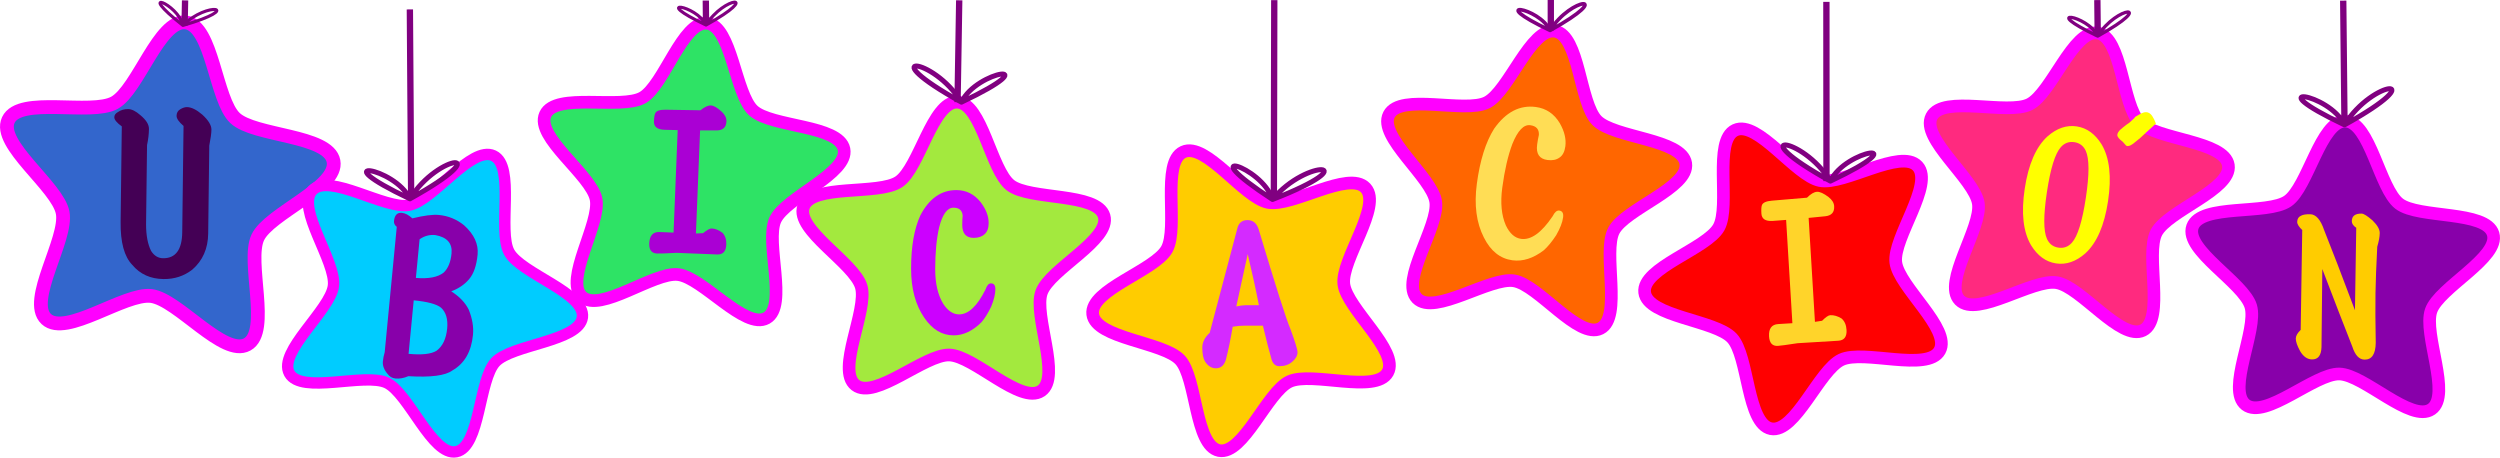
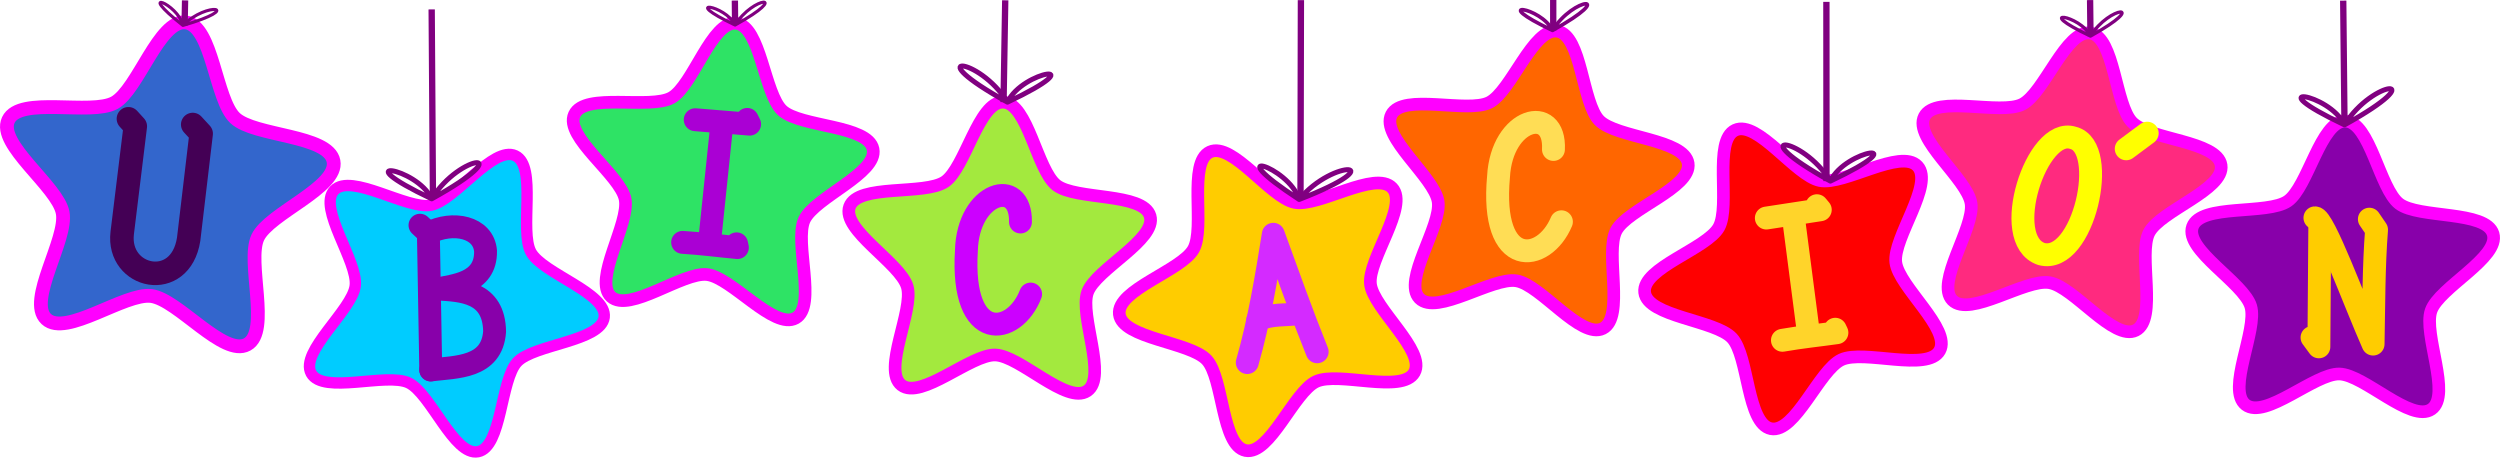
- <svg xmlns="http://www.w3.org/2000/svg" width="819.406mm" height="150mm" viewBox="0 0 819.406 150" version="1.1" id="svg2297">
+ <svg xmlns="http://www.w3.org/2000/svg" width="546.271mm" height="100mm" viewBox="0 0 546.271 100" version="1.1" id="svg2297">
  <defs id="defs2291" />
-   <g id="layer1" transform="translate(150.0724,-288.0407)">
-     <g id="g888" transform="matrix(1.03722,0,0,1.03722,5.585717,-16.30394)">
-       <path style="opacity:1;fill:#3366cc;fill-opacity:1;fill-rule:nonzero;stroke:#ff00ff;stroke-width:0.912;stroke-linecap:round;stroke-linejoin:round;stroke-miterlimit:4;stroke-dasharray:none;stroke-dashoffset:0;stroke-opacity:1" id="path11274" d="m 233.208,180.478 c -1.422,1.066 -4.956,-2.307 -6.733,-2.28 -1.777,0.027 -5.207,3.505 -6.66,2.483 -1.453,-1.023 0.662,-5.426 0.087,-7.107 -0.575,-1.682 -4.943,-3.869 -4.42,-5.567 0.523,-1.698 5.365,-1.047 6.787,-2.113 1.422,-1.066 2.152,-5.897 3.929,-5.924 1.777,-0.027 2.654,4.779 4.107,5.802 1.453,1.023 6.273,0.225 6.848,1.906 0.575,1.681 -3.725,4 -4.248,5.699 -0.523,1.698 1.725,6.035 0.303,7.102 z" transform="matrix(0.8226259,4.70768,-4.70768,0.8226259,522.3266,-852.1105)" />
-       <path transform="matrix(1.160079,4.227859,-4.227859,1.160079,612.744,-780.2247)" d="m 233.208,180.478 c -1.422,1.066 -4.956,-2.307 -6.733,-2.28 -1.777,0.027 -5.207,3.505 -6.66,2.483 -1.453,-1.023 0.662,-5.426 0.087,-7.107 -0.575,-1.682 -4.943,-3.869 -4.42,-5.567 0.523,-1.698 5.365,-1.047 6.787,-2.113 1.422,-1.066 2.152,-5.897 3.929,-5.924 1.777,-0.027 2.654,4.779 4.107,5.802 1.453,1.023 6.273,0.225 6.848,1.906 0.575,1.681 -3.725,4 -4.248,5.699 -0.523,1.698 1.725,6.035 0.303,7.102 z" id="path11276" style="opacity:1;fill:#a3e93e;fill-opacity:1;fill-rule:nonzero;stroke:#ff00ff;stroke-width:0.912;stroke-linecap:round;stroke-linejoin:round;stroke-miterlimit:4;stroke-dasharray:none;stroke-dashoffset:0;stroke-opacity:1" />
-       <path style="opacity:1;fill:#2ee365;fill-opacity:1;fill-rule:nonzero;stroke:#ff00ff;stroke-width:0.912;stroke-linecap:round;stroke-linejoin:round;stroke-miterlimit:4;stroke-dasharray:none;stroke-dashoffset:0;stroke-opacity:1" id="path11278" d="m 233.208,180.478 c -1.422,1.066 -4.956,-2.307 -6.733,-2.28 -1.777,0.027 -5.207,3.505 -6.66,2.483 -1.453,-1.023 0.662,-5.426 0.087,-7.107 -0.575,-1.682 -4.943,-3.869 -4.42,-5.567 0.523,-1.698 5.365,-1.047 6.787,-2.113 1.422,-1.066 2.152,-5.897 3.929,-5.924 1.777,-0.027 2.654,4.779 4.107,5.802 1.453,1.023 6.273,0.225 6.848,1.906 0.575,1.681 -3.725,4 -4.248,5.699 -0.523,1.698 1.725,6.035 0.303,7.102 z" transform="matrix(0.799703,4.310575,-4.310575,0.799703,625.3018,-762.4189)" />
-       <path transform="matrix(2.93111,3.260241,-3.260241,2.93111,139.9875,-853.5246)" d="m 233.208,180.478 c -1.422,1.066 -4.956,-2.307 -6.733,-2.28 -1.777,0.027 -5.207,3.505 -6.66,2.483 -1.453,-1.023 0.662,-5.426 0.087,-7.107 -0.575,-1.682 -4.943,-3.869 -4.42,-5.567 0.523,-1.698 5.365,-1.047 6.787,-2.113 1.422,-1.066 2.152,-5.897 3.929,-5.924 1.777,-0.027 2.654,4.779 4.107,5.802 1.453,1.023 6.273,0.225 6.848,1.906 0.575,1.681 -3.725,4 -4.248,5.699 -0.523,1.698 1.725,6.035 0.303,7.102 z" id="path11280" style="opacity:1;fill:#ffcc00;fill-opacity:1;fill-rule:nonzero;stroke:#ff00ff;stroke-width:0.912;stroke-linecap:round;stroke-linejoin:round;stroke-miterlimit:4;stroke-dasharray:none;stroke-dashoffset:0;stroke-opacity:1" />
-       <path style="opacity:1;fill:#ff6600;fill-opacity:1;fill-rule:nonzero;stroke:#ff00ff;stroke-width:0.912;stroke-linecap:round;stroke-linejoin:round;stroke-miterlimit:4;stroke-dasharray:none;stroke-dashoffset:0;stroke-opacity:1" id="path11282" d="m 233.208,180.478 c -1.422,1.066 -4.956,-2.307 -6.733,-2.28 -1.777,0.027 -5.207,3.505 -6.66,2.483 -1.453,-1.023 0.662,-5.426 0.087,-7.107 -0.575,-1.682 -4.943,-3.869 -4.42,-5.567 0.523,-1.698 5.365,-1.047 6.787,-2.113 1.422,-1.066 2.152,-5.897 3.929,-5.924 1.777,-0.027 2.654,4.779 4.107,5.802 1.453,1.023 6.273,0.225 6.848,1.906 0.575,1.681 -3.725,4 -4.248,5.699 -0.523,1.698 1.725,6.035 0.303,7.102 z" transform="matrix(0.5954524,4.343503,-4.343503,0.5954524,942.7615,-732.6967)" />
-       <path transform="matrix(2.93111,3.260241,-3.260241,2.93111,314.4067,-860.4228)" d="m 233.208,180.478 c -1.422,1.066 -4.956,-2.307 -6.733,-2.28 -1.777,0.027 -5.207,3.505 -6.66,2.483 -1.453,-1.023 0.662,-5.426 0.087,-7.107 -0.575,-1.682 -4.943,-3.869 -4.42,-5.567 0.523,-1.698 5.365,-1.047 6.787,-2.113 1.422,-1.066 2.152,-5.897 3.929,-5.924 1.777,-0.027 2.654,4.779 4.107,5.802 1.453,1.023 6.273,0.225 6.848,1.906 0.575,1.681 -3.725,4 -4.248,5.699 -0.523,1.698 1.725,6.035 0.303,7.102 z" id="path11284" style="opacity:1;fill:#ff0000;fill-opacity:1;fill-rule:nonzero;stroke:#ff00ff;stroke-width:0.912;stroke-linecap:round;stroke-linejoin:round;stroke-miterlimit:4;stroke-dasharray:none;stroke-dashoffset:0;stroke-opacity:1" />
-       <path style="opacity:1;fill:#8800aa;fill-opacity:1;fill-rule:nonzero;stroke:#ff00ff;stroke-width:0.912;stroke-linecap:round;stroke-linejoin:round;stroke-miterlimit:4;stroke-dasharray:none;stroke-dashoffset:0;stroke-opacity:1" id="path11286" d="m 233.208,180.478 c -1.422,1.066 -4.956,-2.307 -6.733,-2.28 -1.777,0.027 -5.207,3.505 -6.66,2.483 -1.453,-1.023 0.662,-5.426 0.087,-7.107 -0.575,-1.682 -4.943,-3.869 -4.42,-5.567 0.523,-1.698 5.365,-1.047 6.787,-2.113 1.422,-1.066 2.152,-5.897 3.929,-5.924 1.777,-0.027 2.654,4.779 4.107,5.802 1.453,1.023 6.273,0.225 6.848,1.906 0.575,1.681 -3.725,4 -4.248,5.699 -0.523,1.698 1.725,6.035 0.303,7.102 z" transform="matrix(1.191308,4.219166,-4.219166,1.191308,1043.219,-777.6113)" />
-       <path transform="matrix(-0.6087484,4.307008,-4.307008,-0.6087484,860.6553,-483.1806)" d="m 233.208,180.478 c -1.422,1.066 -4.956,-2.307 -6.733,-2.28 -1.777,0.027 -5.207,3.505 -6.66,2.483 -1.453,-1.023 0.662,-5.426 0.087,-7.107 -0.575,-1.682 -4.943,-3.869 -4.42,-5.567 0.523,-1.698 5.365,-1.047 6.787,-2.113 1.422,-1.066 2.152,-5.897 3.929,-5.924 1.777,-0.027 2.654,4.779 4.107,5.802 1.453,1.023 6.273,0.225 6.848,1.906 0.575,1.681 -3.725,4 -4.248,5.699 -0.523,1.698 1.725,6.035 0.303,7.102 z" id="path10948" style="opacity:1;fill:#00ccff;fill-opacity:1;fill-rule:nonzero;stroke:#ff00ff;stroke-width:0.826;stroke-linecap:round;stroke-linejoin:round;stroke-miterlimit:4;stroke-dasharray:none;stroke-dashoffset:0;stroke-opacity:1" />
-       <path d="m -111.586,333.362 -0.371,30.191 q -0.119,9.677 3.704,13.595 3.663,4.381 9.856,4.457 5.187,0.064 9.095,-2.985 4.93,-4.275 5.018,-11.397 l 0.342,-27.792 q 0.66,-3.321 0.681,-5.024 0.026,-2.09 -2.884,-4.758 -2.758,-2.357 -4.848,-2.382 -0.929,-0.012 -2.099,0.671 -1.17,0.682 -1.187,2.076 -0.016,1.316 2.206,3.202 l -0.413,33.598 q -0.102,8.283 -6.063,8.21 -2.322,-0.029 -3.766,-2.292 -1.588,-3.116 -1.6,-8.382 l 0.308,-25.082 q 0.574,-2.625 0.605,-5.103 0.026,-2.09 -2.734,-4.369 -2.145,-1.885 -3.848,-1.905 -1.858,-0.023 -3.264,0.966 -1.091,0.606 -1.104,1.612 -0.014,1.161 2.365,2.894 z" style="font-style:normal;font-variant:normal;font-weight:normal;font-stretch:normal;font-size:50.8px;line-height:1.25;font-family:'EPSON 太行書体Ｂ';-inkscape-font-specification:'EPSON 太行書体Ｂ';letter-spacing:0px;word-spacing:0px;fill:#440055;fill-opacity:1;stroke:none;stroke-width:0.413" id="path11154" />
-       <path d="m -18.655,381.249 1.176,-12.216 q 2.258,-1.587 4.939,-1.329 5.618,0.992 5.152,5.834 -0.387,4.022 -2.457,6.003 -2.769,2.214 -8.81,1.708 z m -2.308,23.986 1.627,-16.909 q 6.555,0.631 8.646,2.336 2.346,2.181 1.923,6.575 -0.473,4.916 -3.384,7.042 -2.556,1.558 -8.813,0.956 z m 13.479,-19.753 q 3.51,-1.316 5.63,-3.819 2.202,-2.57 2.704,-7.784 0.48,-4.991 -4.294,-9.284 -3.488,-2.817 -7.957,-3.247 -2.831,-0.272 -8.373,1.074 -1.726,-1.595 -3.29,-1.745 -2.235,-0.215 -2.507,2.616 -0.101,1.043 0.878,1.814 l -3.814,39.629 q -0.441,1.461 -0.578,2.876 -0.194,2.011 1.497,3.978 0.928,1.292 2.493,1.443 1.937,0.186 4.056,-0.737 10.614,0.646 13.933,-1.817 5.729,-3.283 6.496,-11.253 0.358,-3.725 -1.34,-7.948 -1.636,-3.315 -5.532,-5.795 z" style="font-style:normal;font-variant:normal;font-weight:normal;font-stretch:normal;font-size:50.8px;line-height:1.25;font-family:'EPSON 太行書体Ｂ';-inkscape-font-specification:'EPSON 太行書体Ｂ';letter-spacing:0px;word-spacing:0px;fill:#8800aa;fill-opacity:1;stroke:none;stroke-width:0.399" id="path11156" />
-       <path d="m 62.774,366.924 -4.429,-0.178 q -3.107,-0.125 -3.256,3.576 -0.125,3.107 2.453,3.211 1.19,0.048 6.232,-0.212 l 12.757,0.514 q 2.776,0.112 2.907,-3.127 0.093,-2.313 -1.176,-3.689 -1.734,-1.328 -3.453,-1.397 -0.859,-0.035 -2.708,1.48 l -2.255,0.108 1.312,-32.587 5.23,0.013 q 2.98,-0.013 3.094,-2.855 0.064,-1.586 -1.467,-3.038 -2.107,-1.939 -3.429,-1.992 -1.388,-0.056 -3.305,1.522 l -11.049,-0.18 q -2.647,-0.041 -3.221,1.062 -0.36,0.714 -0.437,2.631 -0.101,2.512 3.27,2.648 2.313,0.093 4.233,0.104 z" style="font-style:normal;font-variant:normal;font-weight:normal;font-stretch:normal;font-size:50.8px;line-height:1.25;font-family:'EPSON 太行書体Ｂ';-inkscape-font-specification:'EPSON 太行書体Ｂ';letter-spacing:0px;word-spacing:0px;fill:#aa00d4;fill-opacity:1;stroke:none;stroke-width:0.353" id="path11158" />
-       <path d="m 154.13,361.571 q -0.132,1.391 -0.132,2.915 0,4.107 3.643,4.107 2.186,0 3.445,-1.192 1.259,-1.126 1.259,-3.511 0,-3.246 -2.517,-6.558 -3.047,-3.842 -7.684,-3.842 -7.22,0 -11.394,8.015 -2.915,6.359 -2.915,16.825 0,9.473 4.173,15.501 3.776,5.564 9.274,5.564 4.637,0 8.81,-4.173 1.59,-1.855 3.047,-4.902 1.325,-3.246 1.325,-5.498 0,-1.855 -1.391,-1.855 -1.06,0 -1.722,1.921 -3.908,7.883 -8.347,7.883 -2.848,0 -5.034,-3.378 -2.517,-4.173 -2.517,-10.864 0,-7.883 1.259,-13.315 1.59,-6.16 4.505,-6.16 2.716,0 2.915,2.517 z" style="font-style:normal;font-variant:normal;font-weight:normal;font-stretch:normal;font-size:50.8px;line-height:1.25;font-family:'EPSON 太行書体Ｂ';-inkscape-font-specification:'EPSON 太行書体Ｂ';letter-spacing:0px;word-spacing:0px;fill:#cc00ff;fill-opacity:1;stroke:none;stroke-width:0.353" id="path11160" />
-       <path d="m 336.214,336.063 q -0.336,1.453 -0.551,3.065 -0.579,4.345 3.275,4.859 2.313,0.308 3.812,-0.776 1.49,-1.014 1.827,-3.537 0.458,-3.434 -1.738,-7.293 -2.682,-4.494 -7.587,-5.148 -7.638,-1.019 -13.184,6.872 -3.98,6.316 -5.457,17.389 -1.336,10.021 2.228,16.987 3.21,6.419 9.026,7.195 4.905,0.654 9.909,-3.172 1.944,-1.738 3.915,-4.756 1.859,-3.247 2.177,-5.63 0.262,-1.962 -1.21,-2.158 -1.121,-0.149 -2.093,1.789 -5.247,7.788 -9.942,7.162 -3.013,-0.402 -4.849,-4.284 -2.074,-4.77 -1.131,-11.848 1.112,-8.339 3.21,-13.908 2.551,-6.293 5.634,-5.882 2.873,0.383 2.728,3.074 z" style="font-style:normal;font-variant:normal;font-weight:normal;font-stretch:normal;font-size:50.8px;line-height:1.25;font-family:'EPSON 太行書体Ｂ';-inkscape-font-specification:'EPSON 太行書体Ｂ';letter-spacing:0px;word-spacing:0px;fill:#ffdd55;fill-opacity:1;stroke:none;stroke-width:0.377" id="path11164" />
-       <path d="m 416.323,395.556 -4.464,0.271 q -3.131,0.19 -2.905,3.921 0.19,3.131 2.788,2.974 1.199,-0.073 6.234,-0.846 l 12.858,-0.78 q 2.798,-0.17 2.6,-3.434 -0.141,-2.332 -1.555,-3.583 -1.876,-1.157 -3.608,-1.052 -0.866,0.052 -2.568,1.761 l -2.253,0.337 -1.993,-32.844 5.251,-0.519 q 2.99,-0.315 2.816,-3.18 -0.097,-1.599 -1.781,-2.901 -2.312,-1.732 -3.644,-1.651 -1.399,0.085 -3.163,1.864 l -11.109,0.942 q -2.661,0.228 -3.125,1.393 -0.289,0.753 -0.171,2.685 0.154,2.532 3.551,2.325 2.332,-0.141 4.26,-0.325 z" style="font-style:normal;font-variant:normal;font-weight:normal;font-stretch:normal;font-size:50.8px;line-height:1.25;font-family:'EPSON 太行書体Ｂ';-inkscape-font-specification:'EPSON 太行書体Ｂ';letter-spacing:0px;word-spacing:0px;fill:#ffd42a;fill-opacity:1;stroke:none;stroke-width:0.356" id="path11166" />
-       <path d="m 577.438,366.115 -0.494,31.553 q -1.526,1.479 -1.546,2.72 -0.022,1.437 1.375,4.007 1.528,2.572 3.749,2.607 2.874,0.045 3.001,-3.874 0.092,-5.879 0.256,-24.696 5.586,14.659 9.483,24.522 1.308,4.072 3.856,4.112 3.462,0.054 3.546,-5.303 -0.176,-9.608 -0.081,-15.684 0.089,-5.683 0.557,-14.693 0.759,-2.537 0.786,-4.3 0.028,-1.764 -2.289,-4.022 -2.45,-2.129 -3.43,-2.145 -3.07,-0.048 -3.108,2.369 -0.018,1.176 1.404,2.113 l -0.408,26.065 q -6.147,-16.367 -9.732,-25.31 -1.686,-4.993 -4.43,-5.035 -2.025,-0.032 -2.883,0.478 -1.184,0.504 -1.207,1.941 -0.016,1.045 1.593,2.573 z" style="font-style:normal;font-variant:normal;font-weight:normal;font-stretch:normal;font-size:50.8px;line-height:1.25;font-family:'EPSON 太行書体Ｂ';-inkscape-font-specification:'EPSON 太行書体Ｂ';letter-spacing:0px;word-spacing:0px;fill:#ffcc00;fill-opacity:1;stroke:none;stroke-width:0.348" id="path11170" />
-       <path d="m 240.597,390.259 q 1.668,-7.873 3.603,-16.546 2.135,8.874 3.536,16.146 h -4.003 q -1.268,0 -3.136,0.4 z m 8.407,6.071 q 1.668,7.006 2.735,10.675 0.667,2.135 2.469,2.135 2.469,0 4.07,-1.401 1.668,-1.401 1.668,-3.002 0,-1.268 -2.268,-7.406 -1.935,-4.47 -10.008,-31.425 -0.934,-2.936 -3.536,-2.936 -2.669,0 -3.269,2.869 -4.203,15.812 -8.674,32.759 -2.335,2.135 -2.335,4.67 0,3.002 0.867,4.403 1.401,2.135 3.403,2.135 2.402,0 3.203,-2.802 1.134,-4.403 2.135,-10.341 2.002,-0.334 3.87,-0.334 z" style="font-style:normal;font-variant:normal;font-weight:normal;font-stretch:normal;font-size:50.8px;line-height:1.25;font-family:'EPSON 太行書体Ｂ';-inkscape-font-specification:'EPSON 太行書体Ｂ';letter-spacing:0px;word-spacing:0px;fill:#d42aff;fill-opacity:1;stroke:none;stroke-width:0.356" id="path11162" />
-       <path transform="matrix(0.5954524,4.343503,-4.343503,0.5954524,1114.23,-732.117)" d="m 233.208,180.478 c -1.422,1.066 -4.956,-2.307 -6.733,-2.28 -1.777,0.027 -5.207,3.505 -6.66,2.483 -1.453,-1.023 0.662,-5.426 0.087,-7.107 -0.575,-1.682 -4.943,-3.869 -4.42,-5.567 0.523,-1.698 5.365,-1.047 6.787,-2.113 1.422,-1.066 2.152,-5.897 3.929,-5.924 1.777,-0.027 2.654,4.779 4.107,5.802 1.453,1.023 6.273,0.225 6.848,1.906 0.575,1.681 -3.725,4 -4.248,5.699 -0.523,1.698 1.725,6.035 0.303,7.102 z" id="path11288" style="opacity:1;fill:#ff2a7f;fill-opacity:1;fill-rule:nonzero;stroke:#ff00ff;stroke-width:0.912;stroke-linecap:round;stroke-linejoin:round;stroke-miterlimit:4;stroke-dasharray:none;stroke-dashoffset:0;stroke-opacity:1" />
-       <g style="fill:#ffff00" transform="rotate(14.89607,65.9705,-371.9043)" id="g11272">
-         <path id="path11168" style="font-style:normal;font-variant:normal;font-weight:normal;font-stretch:normal;font-size:50.8px;line-height:1.25;font-family:'EPSON 太行書体Ｂ';-inkscape-font-specification:'EPSON 太行書体Ｂ';letter-spacing:0px;word-spacing:0px;fill:#ffff00;fill-opacity:1;stroke:none;stroke-width:0.332" d="m 668.907,218.946 q -1.237,-11.189 0.613,-14.835 1.183,-2.321 3.717,-2.601 2.535,-0.28 4.196,1.726 2.601,3.154 3.838,14.343 1.237,11.189 -0.613,14.835 -1.183,2.321 -3.717,2.601 -2.535,0.28 -4.196,-1.726 -2.601,-3.154 -3.838,-14.343 z m -7.047,0.779 q 1.285,11.622 6.55,16.797 4.263,4.034 9.085,3.501 4.822,-0.533 8.101,-5.401 4.008,-6.2 2.723,-17.822 -1.285,-11.622 -6.55,-16.797 -4.263,-4.034 -9.085,-3.501 -4.822,0.533 -8.101,5.401 -4.008,6.2 -2.723,17.822 z" />
-         <path id="path11131" style="font-style:normal;font-variant:normal;font-weight:normal;font-stretch:normal;font-size:50.8px;line-height:1.25;font-family:Propaganda;-inkscape-font-specification:Propaganda;letter-spacing:0px;word-spacing:0px;fill:#ffff00;fill-opacity:1;stroke:none;stroke-width:0.197" d="m 686.37,196.605 c -0.352,-0.252 -0.554,-0.528 -0.604,-0.83 -0.05,-0.302 -0.025,-0.604 0.075,-0.906 0.101,-0.327 0.252,-0.642 0.453,-0.944 0.201,-0.327 0.403,-0.617 0.604,-0.868 0.226,-0.352 0.478,-0.692 0.755,-1.019 0.302,-0.352 0.591,-0.692 0.868,-1.019 v -0.038 c 0.201,-0.277 0.377,-0.554 0.528,-0.83 0.176,-0.277 0.352,-0.554 0.528,-0.83 0.051,-0.201 0.126,-0.377 0.227,-0.528 0.126,-0.151 0.264,-0.289 0.415,-0.415 0.604,-0.679 1.17,-1.183 1.699,-1.51 0.528,-0.327 1.032,-0.453 1.51,-0.377 0.503,0.05 1.007,0.302 1.51,0.755 0.528,0.453 1.095,1.107 1.699,1.963 -0.956,1.51 -1.724,2.705 -2.303,3.586 -0.554,0.881 -0.994,1.573 -1.321,2.076 -0.327,0.478 -0.579,0.83 -0.755,1.057 l -0.453,0.604 c -0.126,0.176 -0.289,0.403 -0.491,0.679 -0.201,0.252 -0.428,0.491 -0.679,0.717 -0.252,0.201 -0.516,0.352 -0.793,0.453 -0.252,0.075 -0.491,0.025 -0.717,-0.151 l -0.83,-0.566 c -0.277,-0.201 -0.591,-0.365 -0.944,-0.491 -0.352,-0.151 -0.679,-0.34 -0.981,-0.566 z" />
-       </g>
-       <path id="path4434" d="m -20.146,356.256 -0.405,-59.855" style="fill:none;stroke:#800080;stroke-width:2;stroke-linecap:butt;stroke-linejoin:miter;stroke-miterlimit:4;stroke-dasharray:none;stroke-opacity:1" />
-       <path id="path4436" d="m -20.537,356.256 c -28.409,-13.448 -4.737,-10.162 0,0 8.978,-14.614 28.71,-15.862 0,0 z" style="fill:none;stroke:#800080;stroke-width:1.574;stroke-linecap:round;stroke-linejoin:round;stroke-miterlimit:4;stroke-dasharray:none;stroke-opacity:1" />
-       <path style="fill:none;stroke:#800080;stroke-width:2;stroke-linecap:butt;stroke-linejoin:miter;stroke-miterlimit:4;stroke-dasharray:none;stroke-opacity:1" d="m 252.469,355.187 0.13,-61.726" id="path4438" />
-       <path style="fill:none;stroke:#800080;stroke-width:1.574;stroke-linecap:round;stroke-linejoin:round;stroke-miterlimit:4;stroke-dasharray:none;stroke-opacity:1" d="m 252.045,356.459 c -26.329,-17.166 -3.319,-10.71 0,0 10.872,-13.265 30.591,-11.834 0,0 z" id="path4440" />
-       <path id="path4442" d="m 152.511,325.711 0.531,-32.193" style="fill:none;stroke:#800080;stroke-width:2;stroke-linecap:butt;stroke-linejoin:miter;stroke-miterlimit:4;stroke-dasharray:none;stroke-opacity:1" />
-       <path id="path4444" d="m 153.748,325.711 c 28.409,-13.448 4.737,-10.162 0,0 -8.978,-14.614 -28.71,-15.862 0,0 z" style="fill:none;stroke:#800080;stroke-width:1.574;stroke-linecap:round;stroke-linejoin:round;stroke-miterlimit:4;stroke-dasharray:none;stroke-opacity:1" />
-       <path style="fill:none;stroke:#800080;stroke-width:2;stroke-linecap:butt;stroke-linejoin:miter;stroke-miterlimit:4;stroke-dasharray:none;stroke-opacity:1" d="m 339.987,303.032 -0.004,-9.609" id="path4446" />
-       <path style="fill:none;stroke:#800080;stroke-width:1.158;stroke-linecap:round;stroke-linejoin:round;stroke-miterlimit:4;stroke-dasharray:none;stroke-opacity:1" d="m 339.761,303.033 c -20.9,-9.893 -3.485,-7.476 0,0 6.605,-10.751 21.121,-11.67 0,0 z" id="path4448" />
-       <path id="path4450" d="m 427.097,350.658 -0.027,-56.642" style="fill:none;stroke:#800080;stroke-width:2;stroke-linecap:butt;stroke-linejoin:miter;stroke-miterlimit:4;stroke-dasharray:none;stroke-opacity:1" />
-       <path id="path4452" d="m 428.334,350.658 c 28.409,-13.448 4.737,-10.162 0,0 -8.978,-14.614 -28.71,-15.862 0,0 z" style="fill:none;stroke:#800080;stroke-width:1.574;stroke-linecap:round;stroke-linejoin:round;stroke-miterlimit:4;stroke-dasharray:none;stroke-opacity:1" />
-       <path style="fill:none;stroke:#800080;stroke-width:2;stroke-linecap:butt;stroke-linejoin:miter;stroke-miterlimit:4;stroke-dasharray:none;stroke-opacity:1" d="m 590.793,332.882 -0.405,-39.256" id="path4454" />
-       <path style="fill:none;stroke:#800080;stroke-width:1.574;stroke-linecap:round;stroke-linejoin:round;stroke-miterlimit:4;stroke-dasharray:none;stroke-opacity:1" d="m 590.793,332.882 c -28.409,-13.448 -4.737,-10.162 0,0 8.978,-14.614 28.71,-15.862 0,0 z" id="path4456" />
-       <path id="path4458" d="m 512.816,304.828 -0.121,-11.38" style="fill:none;stroke:#800080;stroke-width:2;stroke-linecap:butt;stroke-linejoin:miter;stroke-miterlimit:4;stroke-dasharray:none;stroke-opacity:1" />
-       <path id="path4460" d="m 512.816,304.828 c -18.917,-8.955 -3.154,-6.767 0,0 5.978,-9.731 19.117,-10.562 0,0 z" style="fill:none;stroke:#800080;stroke-width:1.048;stroke-linecap:round;stroke-linejoin:round;stroke-miterlimit:4;stroke-dasharray:none;stroke-opacity:1" />
-       <path style="fill:none;stroke:#800080;stroke-width:2;stroke-linecap:butt;stroke-linejoin:miter;stroke-miterlimit:4;stroke-dasharray:none;stroke-opacity:1" d="m 73.037,301.332 -0.071,-7.738" id="path4482" />
-       <path style="fill:none;stroke:#800080;stroke-width:0.995;stroke-linecap:round;stroke-linejoin:round;stroke-miterlimit:4;stroke-dasharray:none;stroke-opacity:1" d="m 73.037,301.332 c -17.96,-8.502 -2.994,-6.425 0,0 5.676,-9.239 18.15,-10.028 0,0 z" id="path4484" />
-       <path style="fill:none;stroke:#800080;stroke-width:2;stroke-linecap:butt;stroke-linejoin:miter;stroke-miterlimit:4;stroke-dasharray:none;stroke-opacity:1" d="m -91.74,301.454 0.153,-7.908" id="path4486" />
-       <path style="fill:none;stroke:#800080;stroke-width:0.987;stroke-linecap:round;stroke-linejoin:round;stroke-miterlimit:4;stroke-dasharray:none;stroke-opacity:1" d="m -92.269,301.454 c -15.5,-12.187 -1.48,-6.876 0,0 7.529,-7.686 19.772,-5.698 0,0 z" id="path4488" />
+   <g id="layer1" transform="translate(150.0724,-338.0407)">
+     <path transform="matrix(0.5688295,3.255267,-3.255267,0.5688295,314.8782,-454.0732)" d="m 233.208,180.478 c -1.422,1.066 -4.956,-2.307 -6.733,-2.28 -1.777,0.027 -5.207,3.505 -6.66,2.483 -1.453,-1.023 0.662,-5.426 0.087,-7.107 -0.575,-1.682 -4.943,-3.869 -4.42,-5.567 0.523,-1.698 5.365,-1.047 6.787,-2.113 1.422,-1.066 2.152,-5.897 3.929,-5.924 1.777,-0.027 2.654,4.779 4.107,5.802 1.453,1.023 6.273,0.225 6.848,1.906 0.575,1.681 -3.725,4 -4.248,5.699 -0.523,1.698 1.725,6.035 0.303,7.102 z" id="path11274" style="opacity:1;fill:#3366cc;fill-opacity:1;fill-rule:nonzero;stroke:#ff00ff;stroke-width:0.912;stroke-linecap:round;stroke-linejoin:round;stroke-miterlimit:4;stroke-dasharray:none;stroke-dashoffset:0;stroke-opacity:1" />
+     <path style="opacity:1;fill:#a3e93e;fill-opacity:1;fill-rule:nonzero;stroke:#ff00ff;stroke-width:0.912;stroke-linecap:round;stroke-linejoin:round;stroke-miterlimit:4;stroke-dasharray:none;stroke-dashoffset:0;stroke-opacity:1" id="path11276" d="m 233.208,180.478 c -1.422,1.066 -4.956,-2.307 -6.733,-2.28 -1.777,0.027 -5.207,3.505 -6.66,2.483 -1.453,-1.023 0.662,-5.426 0.087,-7.107 -0.575,-1.682 -4.943,-3.869 -4.42,-5.567 0.523,-1.698 5.365,-1.047 6.787,-2.113 1.422,-1.066 2.152,-5.897 3.929,-5.924 1.777,-0.027 2.654,4.779 4.107,5.802 1.453,1.023 6.273,0.225 6.848,1.906 0.575,1.681 -3.725,4 -4.248,5.699 -0.523,1.698 1.725,6.035 0.303,7.102 z" transform="matrix(0.8021717,2.923481,-2.923481,0.8021717,387.4542,-404.3656)" />
+     <path transform="matrix(0.5529787,2.980677,-2.980677,0.5529787,392.4335,-392.0532)" d="m 233.208,180.478 c -1.422,1.066 -4.956,-2.307 -6.733,-2.28 -1.777,0.027 -5.207,3.505 -6.66,2.483 -1.453,-1.023 0.662,-5.426 0.087,-7.107 -0.575,-1.682 -4.943,-3.869 -4.42,-5.567 0.523,-1.698 5.365,-1.047 6.787,-2.113 1.422,-1.066 2.152,-5.897 3.929,-5.924 1.777,-0.027 2.654,4.779 4.107,5.802 1.453,1.023 6.273,0.225 6.848,1.906 0.575,1.681 -3.725,4 -4.248,5.699 -0.523,1.698 1.725,6.035 0.303,7.102 z" id="path11278" style="opacity:1;fill:#2ee365;fill-opacity:1;fill-rule:nonzero;stroke:#ff00ff;stroke-width:0.912;stroke-linecap:round;stroke-linejoin:round;stroke-miterlimit:4;stroke-dasharray:none;stroke-dashoffset:0;stroke-opacity:1" />
+     <path style="opacity:1;fill:#ffcc00;fill-opacity:1;fill-rule:nonzero;stroke:#ff00ff;stroke-width:0.912;stroke-linecap:round;stroke-linejoin:round;stroke-miterlimit:4;stroke-dasharray:none;stroke-dashoffset:0;stroke-opacity:1" id="path11280" d="m 233.208,180.478 c -1.422,1.066 -4.956,-2.307 -6.733,-2.28 -1.777,0.027 -5.207,3.505 -6.66,2.483 -1.453,-1.023 0.662,-5.426 0.087,-7.107 -0.575,-1.682 -4.943,-3.869 -4.42,-5.567 0.523,-1.698 5.365,-1.047 6.787,-2.113 1.422,-1.066 2.152,-5.897 3.929,-5.924 1.777,-0.027 2.654,4.779 4.107,5.802 1.453,1.023 6.273,0.225 6.848,1.906 0.575,1.681 -3.725,4 -4.248,5.699 -0.523,1.698 1.725,6.035 0.303,7.102 z" transform="matrix(2.026804,2.254392,-2.254392,2.026804,56.31909,-455.051)" />
+     <path transform="matrix(0.4117435,3.003446,-3.003446,0.4117435,606.1297,-371.5009)" d="m 233.208,180.478 c -1.422,1.066 -4.956,-2.307 -6.733,-2.28 -1.777,0.027 -5.207,3.505 -6.66,2.483 -1.453,-1.023 0.662,-5.426 0.087,-7.107 -0.575,-1.682 -4.943,-3.869 -4.42,-5.567 0.523,-1.698 5.365,-1.047 6.787,-2.113 1.422,-1.066 2.152,-5.897 3.929,-5.924 1.777,-0.027 2.654,4.779 4.107,5.802 1.453,1.023 6.273,0.225 6.848,1.906 0.575,1.681 -3.725,4 -4.248,5.699 -0.523,1.698 1.725,6.035 0.303,7.102 z" id="path11282" style="opacity:1;fill:#ff6600;fill-opacity:1;fill-rule:nonzero;stroke:#ff00ff;stroke-width:0.912;stroke-linecap:round;stroke-linejoin:round;stroke-miterlimit:4;stroke-dasharray:none;stroke-dashoffset:0;stroke-opacity:1" />
+     <path style="opacity:1;fill:#ff0000;fill-opacity:1;fill-rule:nonzero;stroke:#ff00ff;stroke-width:0.912;stroke-linecap:round;stroke-linejoin:round;stroke-miterlimit:4;stroke-dasharray:none;stroke-dashoffset:0;stroke-opacity:1" id="path11284" d="m 233.208,180.478 c -1.422,1.066 -4.956,-2.307 -6.733,-2.28 -1.777,0.027 -5.207,3.505 -6.66,2.483 -1.453,-1.023 0.662,-5.426 0.087,-7.107 -0.575,-1.682 -4.943,-3.869 -4.42,-5.567 0.523,-1.698 5.365,-1.047 6.787,-2.113 1.422,-1.066 2.152,-5.897 3.929,-5.924 1.777,-0.027 2.654,4.779 4.107,5.802 1.453,1.023 6.273,0.225 6.848,1.906 0.575,1.681 -3.725,4 -4.248,5.699 -0.523,1.698 1.725,6.035 0.303,7.102 z" transform="matrix(2.026804,2.254392,-2.254392,2.026804,171.1056,-459.821)" />
+     <path transform="matrix(0.8237655,2.91747,-2.91747,0.8237655,675.0647,-402.5585)" d="m 233.208,180.478 c -1.422,1.066 -4.956,-2.307 -6.733,-2.28 -1.777,0.027 -5.207,3.505 -6.66,2.483 -1.453,-1.023 0.662,-5.426 0.087,-7.107 -0.575,-1.682 -4.943,-3.869 -4.42,-5.567 0.523,-1.698 5.365,-1.047 6.787,-2.113 1.422,-1.066 2.152,-5.897 3.929,-5.924 1.777,-0.027 2.654,4.779 4.107,5.802 1.453,1.023 6.273,0.225 6.848,1.906 0.575,1.681 -3.725,4 -4.248,5.699 -0.523,1.698 1.725,6.035 0.303,7.102 z" id="path11286" style="opacity:1;fill:#8800aa;fill-opacity:1;fill-rule:nonzero;stroke:#ff00ff;stroke-width:0.912;stroke-linecap:round;stroke-linejoin:round;stroke-miterlimit:4;stroke-dasharray:none;stroke-dashoffset:0;stroke-opacity:1" />
+     <path style="opacity:1;fill:#00ccff;fill-opacity:1;fill-rule:nonzero;stroke:#ff00ff;stroke-width:0.826;stroke-linecap:round;stroke-linejoin:round;stroke-miterlimit:4;stroke-dasharray:none;stroke-dashoffset:0;stroke-opacity:1" id="path10948" d="m 233.208,180.478 c -1.422,1.066 -4.956,-2.307 -6.733,-2.28 -1.777,0.027 -5.207,3.505 -6.66,2.483 -1.453,-1.023 0.662,-5.426 0.087,-7.107 -0.575,-1.682 -4.943,-3.869 -4.42,-5.567 0.523,-1.698 5.365,-1.047 6.787,-2.113 1.422,-1.066 2.152,-5.897 3.929,-5.924 1.777,-0.027 2.654,4.779 4.107,5.802 1.453,1.023 6.273,0.225 6.848,1.906 0.575,1.681 -3.725,4 -4.248,5.699 -0.523,1.698 1.725,6.035 0.303,7.102 z" transform="matrix(-0.4209374,2.97821,-2.97821,-0.4209374,553.5883,-198.9655)" />
+     <path style="opacity:1;fill:#ff2a7f;fill-opacity:1;fill-rule:nonzero;stroke:#ff00ff;stroke-width:0.912;stroke-linecap:round;stroke-linejoin:round;stroke-miterlimit:4;stroke-dasharray:none;stroke-dashoffset:0;stroke-opacity:1" id="path11288" d="m 233.208,180.478 c -1.422,1.066 -4.956,-2.307 -6.733,-2.28 -1.777,0.027 -5.207,3.505 -6.66,2.483 -1.453,-1.023 0.662,-5.426 0.087,-7.107 -0.575,-1.682 -4.943,-3.869 -4.42,-5.567 0.523,-1.698 5.365,-1.047 6.787,-2.113 1.422,-1.066 2.152,-5.897 3.929,-5.924 1.777,-0.027 2.654,4.779 4.107,5.802 1.453,1.023 6.273,0.225 6.848,1.906 0.575,1.681 -3.725,4 -4.248,5.699 -0.523,1.698 1.725,6.035 0.303,7.102 z" transform="matrix(0.4117435,3.003446,-3.003446,0.4117435,722.5801,-371.1001)" />
+     <path style="fill:none;stroke:#800080;stroke-width:1.383;stroke-linecap:butt;stroke-linejoin:miter;stroke-miterlimit:4;stroke-dasharray:none;stroke-opacity:1" d="m -55.468,381.488 -0.28,-41.389" id="path4434" />
+     <path style="fill:none;stroke:#800080;stroke-width:1.088;stroke-linecap:round;stroke-linejoin:round;stroke-miterlimit:4;stroke-dasharray:none;stroke-opacity:1" d="m -55.739,381.488 c -19.644,-9.299 -3.275,-7.027 0,0 6.208,-10.105 19.852,-10.968 0,0 z" id="path4436" />
+     <path id="path4438" d="m 134.098,380.749 0.09,-42.682" style="fill:none;stroke:#800080;stroke-width:1.383;stroke-linecap:butt;stroke-linejoin:miter;stroke-miterlimit:4;stroke-dasharray:none;stroke-opacity:1" />
+     <path id="path4440" d="m 133.805,381.629 c -18.206,-11.87 -2.295,-7.405 0,0 7.518,-9.173 21.153,-8.183 0,0 z" style="fill:none;stroke:#800080;stroke-width:1.088;stroke-linecap:round;stroke-linejoin:round;stroke-miterlimit:4;stroke-dasharray:none;stroke-opacity:1" />
+     <path style="fill:none;stroke:#800080;stroke-width:1.383;stroke-linecap:butt;stroke-linejoin:miter;stroke-miterlimit:4;stroke-dasharray:none;stroke-opacity:1" d="m 69.212,360.367 0.367,-22.261" id="path4442" />
+     <path style="fill:none;stroke:#800080;stroke-width:1.088;stroke-linecap:round;stroke-linejoin:round;stroke-miterlimit:4;stroke-dasharray:none;stroke-opacity:1" d="m 70.067,360.367 c 19.644,-9.299 3.275,-7.027 0,0 -6.208,-10.105 -19.852,-10.968 0,0 z" id="path4444" />
+     <path id="path4446" d="m 189.323,344.685 -0.003,-6.644" style="fill:none;stroke:#800080;stroke-width:1.383;stroke-linecap:butt;stroke-linejoin:miter;stroke-miterlimit:4;stroke-dasharray:none;stroke-opacity:1" />
+     <path id="path4448" d="m 189.167,344.685 c -14.452,-6.841 -2.41,-5.17 0,0 4.567,-7.434 14.605,-8.069 0,0 z" style="fill:none;stroke:#800080;stroke-width:0.801;stroke-linecap:round;stroke-linejoin:round;stroke-miterlimit:4;stroke-dasharray:none;stroke-opacity:1" />
+     <path style="fill:none;stroke:#800080;stroke-width:1.383;stroke-linecap:butt;stroke-linejoin:miter;stroke-miterlimit:4;stroke-dasharray:none;stroke-opacity:1" d="m 249.029,377.617 -0.019,-39.167" id="path4450" />
+     <path style="fill:none;stroke:#800080;stroke-width:1.088;stroke-linecap:round;stroke-linejoin:round;stroke-miterlimit:4;stroke-dasharray:none;stroke-opacity:1" d="m 249.884,377.617 c 19.644,-9.299 3.275,-7.027 0,0 -6.208,-10.105 -19.852,-10.968 0,0 z" id="path4452" />
+     <path id="path4454" d="m 362.221,365.325 -0.28,-27.144" style="fill:none;stroke:#800080;stroke-width:1.383;stroke-linecap:butt;stroke-linejoin:miter;stroke-miterlimit:4;stroke-dasharray:none;stroke-opacity:1" />
+     <path id="path4456" d="m 362.221,365.325 c -19.644,-9.299 -3.275,-7.027 0,0 6.208,-10.105 19.852,-10.968 0,0 z" style="fill:none;stroke:#800080;stroke-width:1.088;stroke-linecap:round;stroke-linejoin:round;stroke-miterlimit:4;stroke-dasharray:none;stroke-opacity:1" />
+     <path style="fill:none;stroke:#800080;stroke-width:1.383;stroke-linecap:butt;stroke-linejoin:miter;stroke-miterlimit:4;stroke-dasharray:none;stroke-opacity:1" d="m 306.714,345.927 -0.084,-7.869" id="path4458" />
+     <path style="fill:none;stroke:#800080;stroke-width:0.725;stroke-linecap:round;stroke-linejoin:round;stroke-miterlimit:4;stroke-dasharray:none;stroke-opacity:1" d="m 306.714,345.927 c -13.081,-6.192 -2.181,-4.679 0,0 4.134,-6.729 13.219,-7.304 0,0 z" id="path4460" />
+     <path id="path4482" d="m 10.553,343.51 -0.049,-5.35" style="fill:none;stroke:#800080;stroke-width:1.383;stroke-linecap:butt;stroke-linejoin:miter;stroke-miterlimit:4;stroke-dasharray:none;stroke-opacity:1" />
+     <path id="path4484" d="m 10.553,343.51 c -12.419,-5.879 -2.071,-4.443 0,0 3.925,-6.388 12.55,-6.934 0,0 z" style="fill:none;stroke:#800080;stroke-width:0.688;stroke-linecap:round;stroke-linejoin:round;stroke-miterlimit:4;stroke-dasharray:none;stroke-opacity:1" />
+     <path id="path4486" d="m -109.737,343.594 0.105,-5.468" style="fill:none;stroke:#800080;stroke-width:1.383;stroke-linecap:butt;stroke-linejoin:miter;stroke-miterlimit:4;stroke-dasharray:none;stroke-opacity:1" />
+     <path id="path4488" d="m -110.102,343.594 c -10.718,-8.427 -1.023,-4.755 0,0 5.206,-5.315 13.672,-3.94 0,0 z" style="fill:none;stroke:#800080;stroke-width:0.683;stroke-linecap:round;stroke-linejoin:round;stroke-miterlimit:4;stroke-dasharray:none;stroke-opacity:1" />
+     <path style="fill:none;fill-opacity:1;stroke:#440055;stroke-width:5.143;stroke-linecap:round;stroke-linejoin:round;stroke-miterlimit:4;stroke-dasharray:none;stroke-opacity:1" d="m -122.01,363.995 1.498,1.643 -2.854,23.293 c -1.179,9.899 12.701,12.976 14.515,1.399 l 2.733,-23.082 -1.844,-2.001" id="path889" />
+     <g id="g897" transform="rotate(-7.28092,-819.6449,412.7968)" style="fill:none;fill-opacity:1;stroke:#8800aa">
+       <path id="path891" d="m -62.876,515.616 3.274,-29.734 -1.604,-1.938" style="fill:none;fill-opacity:1;stroke:#8800aa;stroke-width:5;stroke-linecap:round;stroke-linejoin:round;stroke-miterlimit:4;stroke-dasharray:none;stroke-opacity:1" />
+       <path id="path893" d="m -59.602,485.882 c 5.729,-2.056 12.144,0.221 11.893,5.479 -0.788,7.238 -8.242,6.494 -11.377,6.91 4.963,0.964 12.104,2.028 11.11,10.797 -1.582,7.855 -9.252,6.581 -14.9,6.548" style="fill:none;fill-opacity:1;stroke:#8800aa;stroke-width:5;stroke-linecap:round;stroke-linejoin:round;stroke-miterlimit:4;stroke-dasharray:none;stroke-opacity:1" />
+     </g>
+     <g id="g908" transform="rotate(4.417069,1262.838,496.1386)" style="fill:none;fill-opacity:1;stroke:#aa00d4">
+       <path id="path899" d="m -5.26,488.642 c 4.229,-0.071 8.39,0.165 12.024,0.213 l -0.236,-0.803" style="fill:none;fill-opacity:1;stroke:#aa00d4;stroke-width:5;stroke-linecap:round;stroke-linejoin:round;stroke-miterlimit:4;stroke-dasharray:none;stroke-opacity:1" />
+       <path id="path901" d="m -4.579,461.71 11.929,0.05 -0.596,-0.996" style="fill:none;fill-opacity:1;stroke:#aa00d4;stroke-width:5;stroke-linecap:round;stroke-linejoin:round;stroke-miterlimit:4;stroke-dasharray:none;stroke-opacity:1" />
+       <path id="path903" d="M 0.598,488.264 1.307,461.853" style="fill:none;fill-opacity:1;stroke:#aa00d4;stroke-width:5;stroke-linecap:round;stroke-linejoin:round;stroke-miterlimit:4;stroke-dasharray:none;stroke-opacity:1" />
+     </g>
+     <path style="fill:none;fill-opacity:1;stroke:#cc00ff;stroke-width:5;stroke-linecap:round;stroke-linejoin:round;stroke-miterlimit:4;stroke-dasharray:none;stroke-opacity:1" d="m 75.129,402.293 c -3.547,9.216 -15.288,10.962 -14.036,-9.449 0.301,-12.896 12.007,-16.25 11.815,-6.293" id="path910" />
+     <g id="g918" transform="rotate(-3.84746,-1316.887,365.4152)" style="fill:none;fill-opacity:1;stroke:#d42aff">
+       <path id="path912" d="m 115.739,513.73 c 3.202,-8.856 5.406,-18.212 7.56,-27.592 2.568,8.894 5.104,17.886 7.843,26.269" style="fill:none;fill-opacity:1;stroke:#d42aff;stroke-width:5;stroke-linecap:round;stroke-linejoin:round;stroke-miterlimit:4;stroke-dasharray:none;stroke-opacity:1" />
+       <path id="path914" d="m 118.669,504.564 c 3.223,-1.177 6.174,-0.493 9.172,-0.766" style="fill:none;fill-opacity:1;stroke:#d42aff;stroke-width:5;stroke-linecap:round;stroke-linejoin:round;stroke-miterlimit:4;stroke-dasharray:none;stroke-opacity:1" />
+     </g>
+     <path id="path920" d="m 191.111,386.5 c -3.826,9.104 -15.614,10.493 -13.742,-9.871 0.692,-12.881 12.495,-15.878 12,-5.931" style="fill:none;fill-opacity:0;stroke:#ffdd55;stroke-width:5;stroke-linecap:round;stroke-linejoin:round;stroke-miterlimit:4;stroke-dasharray:none;stroke-opacity:1" />
+     <g style="fill:none;fill-opacity:1;stroke:#ffd42a;stroke-opacity:1" transform="rotate(-8.950091,-370.0337,-1112.539)" id="g928">
+       <path style="fill:none;fill-opacity:1;stroke:#ffd42a;stroke-width:5;stroke-linecap:round;stroke-linejoin:round;stroke-miterlimit:4;stroke-dasharray:none;stroke-opacity:1" d="m -5.26,488.642 c 4.229,-0.071 8.39,0.165 12.024,0.213 l -0.236,-0.803" id="path922" />
+       <path style="fill:none;fill-opacity:1;stroke:#ffd42a;stroke-width:5;stroke-linecap:round;stroke-linejoin:round;stroke-miterlimit:4;stroke-dasharray:none;stroke-opacity:1" d="m -4.579,461.71 11.929,0.05 -0.596,-0.996" id="path924" />
+       <path style="fill:none;fill-opacity:1;stroke:#ffd42a;stroke-width:5;stroke-linecap:round;stroke-linejoin:round;stroke-miterlimit:4;stroke-dasharray:none;stroke-opacity:1" d="M 0.598,488.264 1.307,461.853" id="path926" />
+     </g>
+     <g id="g936" transform="rotate(5.060243,1444.342,396.3913)">
+       <path id="path930" d="m 300.231,494.844 c 9.319,1.614 12.867,-24.657 4.63,-25.891 -8.159,-1.89 -14.012,23.677 -4.63,25.891 z" style="fill:none;fill-opacity:1;stroke:#ffff00;stroke-width:5;stroke-linecap:round;stroke-linejoin:round;stroke-miterlimit:4;stroke-dasharray:none;stroke-opacity:1" />
+       <path id="path932" d="m 316.647,470.313 4.276,-3.809" style="fill:none;fill-opacity:1;stroke:#ffff00;stroke-width:5;stroke-linecap:round;stroke-linejoin:round;stroke-miterlimit:4;stroke-dasharray:none;stroke-opacity:1" />
+     </g>
+     <g id="g944" transform="translate(0.7559527,-98.17931)" style="fill:none;fill-opacity:1;stroke:#ffcc00">
+       <path id="path938" d="m 354.365,509.97 1.503,2.038 0.2,-26.627" style="fill:none;fill-opacity:1;stroke:#ffcc00;stroke-width:5;stroke-linecap:round;stroke-linejoin:round;stroke-miterlimit:4;stroke-dasharray:none;stroke-opacity:1" />
+       <path id="path940" d="m 355.001,483.819 c 1.911,-0.173 8.706,18.571 12.711,27.587 0.166,-8.416 0.127,-17.037 0.758,-24.988 l -1.576,-2.307" style="fill:none;fill-opacity:1;stroke:#ffcc00;stroke-width:5;stroke-linecap:round;stroke-linejoin:round;stroke-miterlimit:4;stroke-dasharray:none;stroke-opacity:1" />
    </g>
  </g>
</svg>
